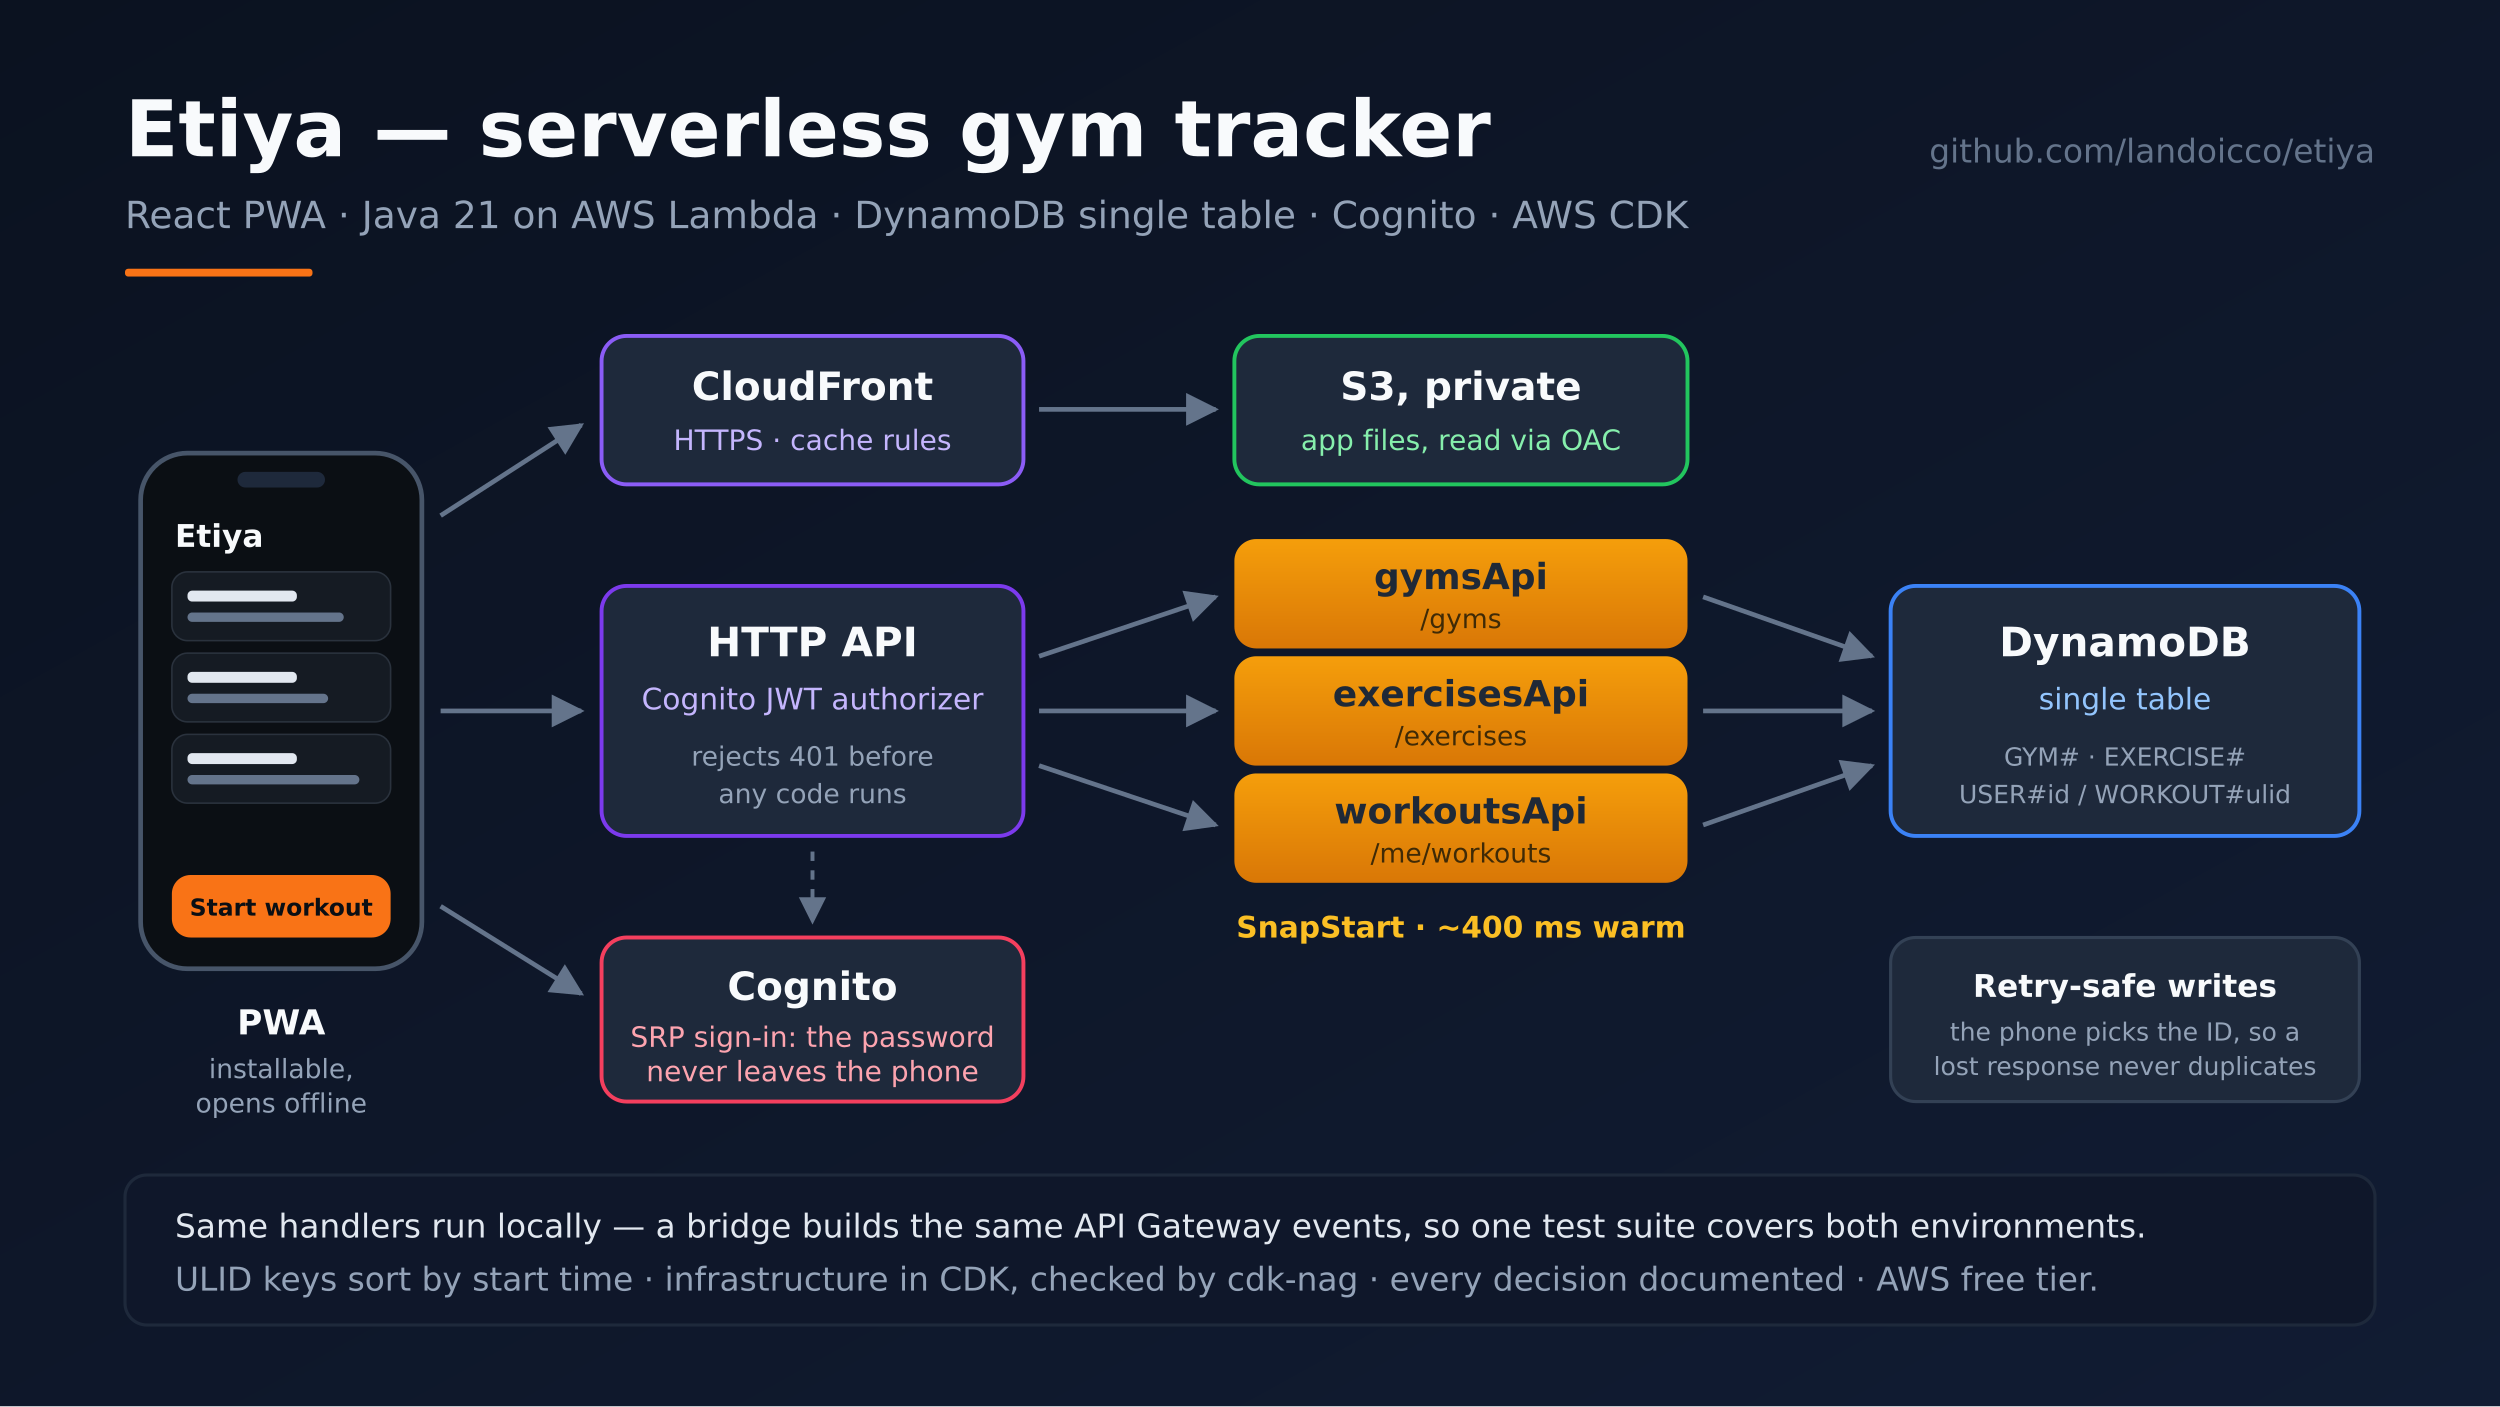
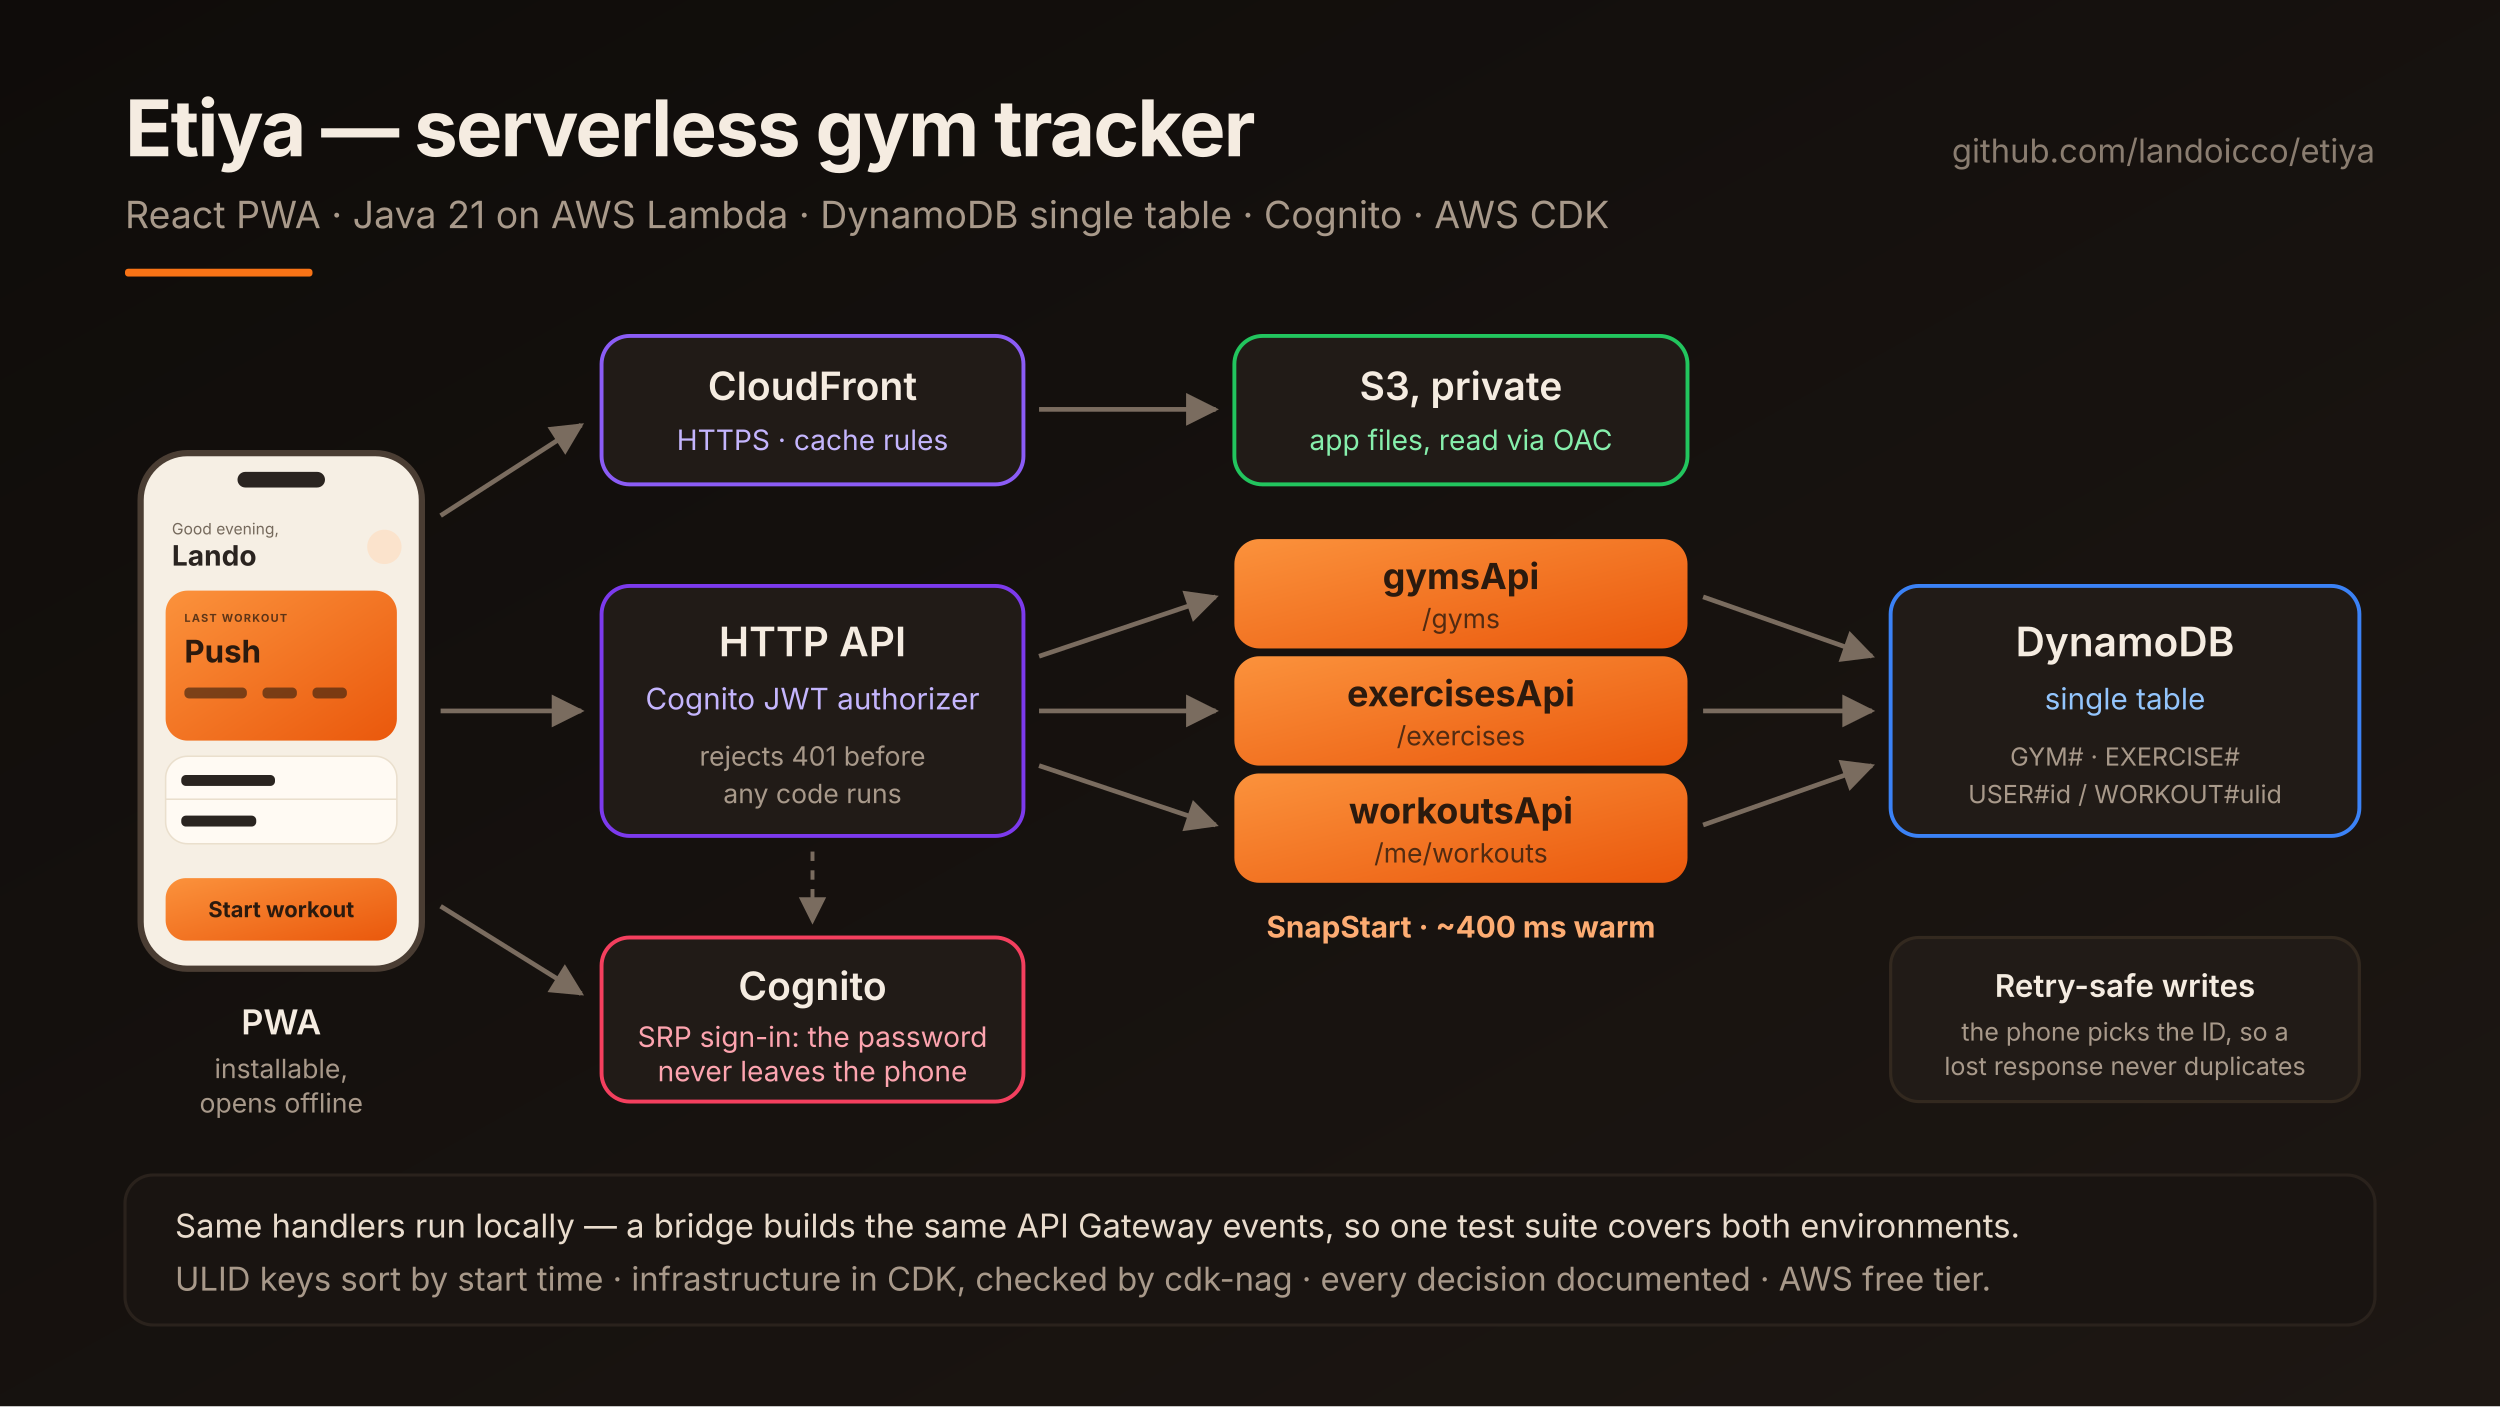
- <svg xmlns="http://www.w3.org/2000/svg" viewBox="0 0 1600 900" width="1600" height="900" font-family="DejaVu Sans, Liberation Sans, Helvetica, Arial, sans-serif">
+ <svg xmlns="http://www.w3.org/2000/svg" viewBox="0 0 1600 900" width="1600" height="900" font-family="Inter, DejaVu Sans, sans-serif">
  <defs>
    <linearGradient id="bg" x1="0" y1="0" x2="1" y2="1">
-       <stop offset="0%" stop-color="#0b1220" />
-       <stop offset="100%" stop-color="#111c33" />
+       <stop offset="0%" stop-color="#0f0c0a" />
+       <stop offset="100%" stop-color="#1d1713" />
    </linearGradient>
-     <linearGradient id="lambda" x1="0" y1="0" x2="0" y2="1">
-       <stop offset="0%" stop-color="#F59E0B" />
-       <stop offset="100%" stop-color="#D97706" />
+     <linearGradient id="brasa" x1="0" y1="0" x2="1" y2="1">
+       <stop offset="0%" stop-color="#fb923c" />
+       <stop offset="100%" stop-color="#ea580c" />
    </linearGradient>
    <marker id="arrow" viewBox="0 0 10 10" refX="9" refY="5" markerWidth="7" markerHeight="7" orient="auto-start-reverse">
-       <path d="M 0 0 L 10 5 L 0 10 z" fill="#64748B" />
+       <path d="M 0 0 L 10 5 L 0 10 z" fill="#7a6c5f" />
    </marker>
  </defs>
  <rect width="1600" height="900" fill="url(#bg)" />
-   <text x="80" y="100" fill="#F8FAFC" font-size="50" font-weight="700">Etiya — serverless gym tracker</text>
-   <text x="80" y="146" fill="#94A3B8" font-size="24">React PWA · Java 21 on AWS Lambda · DynamoDB single table · Cognito · AWS CDK</text>
-   <text x="1520" y="104" fill="#64748B" font-size="21" text-anchor="end">github.com/landoicco/etiya</text>
-   <rect x="80" y="172" width="120" height="5" rx="2" fill="#F97316" />
-   <rect x="90" y="290" width="180" height="330" rx="30" fill="#0b0f14" stroke="#475569" stroke-width="3" />
-   <rect x="152" y="302" width="56" height="10" rx="5" fill="#1E293B" />
-   <text x="112" y="350" fill="#F8FAFC" font-size="20" font-weight="700">Etiya</text>
-   <rect x="110" y="366" width="140" height="44" rx="10" fill="#151b23" stroke="#2a323d" />
-   <rect x="120" y="378" width="70" height="7" rx="3" fill="#E2E8F0" />
-   <rect x="120" y="392" width="100" height="6" rx="3" fill="#64748B" />
-   <rect x="110" y="418" width="140" height="44" rx="10" fill="#151b23" stroke="#2a323d" />
-   <rect x="120" y="430" width="70" height="7" rx="3" fill="#E2E8F0" />
-   <rect x="120" y="444" width="90" height="6" rx="3" fill="#64748B" />
-   <rect x="110" y="470" width="140" height="44" rx="10" fill="#151b23" stroke="#2a323d" />
-   <rect x="120" y="482" width="70" height="7" rx="3" fill="#E2E8F0" />
-   <rect x="120" y="496" width="110" height="6" rx="3" fill="#64748B" />
-   <rect x="110" y="560" width="140" height="40" rx="12" fill="#F97316" />
-   <text x="180" y="586" fill="#0b0f14" font-size="15" font-weight="700" text-anchor="middle">Start workout</text>
-   <text x="180" y="662" fill="#F8FAFC" font-size="22" font-weight="600" text-anchor="middle">PWA</text>
-   <text x="180" y="690" fill="#94A3B8" font-size="17" text-anchor="middle">installable,</text>
-   <text x="180" y="712" fill="#94A3B8" font-size="17" text-anchor="middle">opens offline</text>
-   <line x1="282" y1="330" x2="372" y2="272" stroke="#64748B" stroke-width="3" marker-end="url(#arrow)" />
-   <line x1="282" y1="455" x2="372" y2="455" stroke="#64748B" stroke-width="3" marker-end="url(#arrow)" />
-   <line x1="282" y1="580" x2="372" y2="636" stroke="#64748B" stroke-width="3" marker-end="url(#arrow)" />
-   <rect x="385" y="215" width="270" height="95" rx="16" fill="#1E293B" stroke="#8B5CF6" stroke-width="2.5" />
-   <text x="520" y="256" fill="#F8FAFC" font-size="25" font-weight="600" text-anchor="middle">CloudFront</text>
+   <text x="80" y="100" fill="#f5ece1" font-size="50" font-weight="700" letter-spacing="-1.2">Etiya — serverless gym tracker</text>
+   <text x="80" y="146" fill="#a8998a" font-size="24">React PWA · Java 21 on AWS Lambda · DynamoDB single table · Cognito · AWS CDK</text>
+   <text x="1520" y="104" fill="#8a7d70" font-size="21" text-anchor="end">github.com/landoicco/etiya</text>
+   <rect x="80" y="172" width="120" height="5" rx="2" fill="#f97316" />
+   <rect x="90" y="290" width="180" height="330" rx="30" fill="#f6efe4" stroke="#4a3d33" stroke-width="4" />
+   <rect x="152" y="302" width="56" height="10" rx="5" fill="#2a2420" />
+   <text x="110" y="342" fill="#75695c" font-size="10">Good evening,</text>
+   <text x="110" y="362" fill="#2a2420" font-size="18" font-weight="700">Lando</text>
+   <circle cx="246" cy="350" r="11" fill="#fbe3cc" />
+   <rect x="106" y="378" width="148" height="96" rx="14" fill="url(#brasa)" />
+   <text x="118" y="398" fill="#2b1a0e" opacity="0.75" font-size="7" font-weight="700" letter-spacing="0.8">LAST WORKOUT</text>
+   <text x="118" y="424" fill="#2b1a0e" font-size="20" font-weight="700">Push</text>
+   <rect x="118" y="440" width="40" height="7" rx="3" fill="#2b1a0e" opacity="0.6" />
+   <rect x="168" y="440" width="22" height="7" rx="3" fill="#2b1a0e" opacity="0.6" />
+   <rect x="200" y="440" width="22" height="7" rx="3" fill="#2b1a0e" opacity="0.6" />
+   <rect x="106" y="484" width="148" height="56" rx="14" fill="#fffaf3" stroke="#eadfcd" />
+   <rect x="116" y="496" width="60" height="7" rx="3" fill="#2a2420" />
+   <rect x="106" y="511" width="148" height="1" fill="#eadfcd" />
+   <rect x="116" y="522" width="48" height="7" rx="3" fill="#2a2420" />
+   <rect x="106" y="562" width="148" height="40" rx="13" fill="url(#brasa)" />
+   <text x="180" y="587" fill="#2b1a0e" font-size="14" font-weight="700" text-anchor="middle">Start workout</text>
+   <text x="180" y="662" fill="#f5ece1" font-size="22" font-weight="600" text-anchor="middle">PWA</text>
+   <text x="180" y="690" fill="#a8998a" font-size="17" text-anchor="middle">installable,</text>
+   <text x="180" y="712" fill="#a8998a" font-size="17" text-anchor="middle">opens offline</text>
+   <line x1="282" y1="330" x2="372" y2="272" stroke="#7a6c5f" stroke-width="3" marker-end="url(#arrow)" />
+   <line x1="282" y1="455" x2="372" y2="455" stroke="#7a6c5f" stroke-width="3" marker-end="url(#arrow)" />
+   <line x1="282" y1="580" x2="372" y2="636" stroke="#7a6c5f" stroke-width="3" marker-end="url(#arrow)" />
+   <rect x="385" y="215" width="270" height="95" rx="18" fill="#211b17" stroke="#8B5CF6" stroke-width="2.5" />
+   <text x="520" y="256" fill="#f5ece1" font-size="25" font-weight="600" text-anchor="middle">CloudFront</text>
  <text x="520" y="288" fill="#C4B5FD" font-size="18" text-anchor="middle">HTTPS · cache rules</text>
-   <line x1="665" y1="262" x2="778" y2="262" stroke="#64748B" stroke-width="3" marker-end="url(#arrow)" />
-   <rect x="790" y="215" width="290" height="95" rx="16" fill="#1E293B" stroke="#22C55E" stroke-width="2.5" />
-   <text x="935" y="256" fill="#F8FAFC" font-size="25" font-weight="600" text-anchor="middle">S3, private</text>
+   <line x1="665" y1="262" x2="778" y2="262" stroke="#7a6c5f" stroke-width="3" marker-end="url(#arrow)" />
+   <rect x="790" y="215" width="290" height="95" rx="18" fill="#211b17" stroke="#22C55E" stroke-width="2.5" />
+   <text x="935" y="256" fill="#f5ece1" font-size="25" font-weight="600" text-anchor="middle">S3, private</text>
  <text x="935" y="288" fill="#86EFAC" font-size="18" text-anchor="middle">app files, read via OAC</text>
-   <rect x="385" y="375" width="270" height="160" rx="16" fill="#1E293B" stroke="#7C3AED" stroke-width="2.5" />
-   <text x="520" y="420" fill="#F8FAFC" font-size="26" font-weight="600" text-anchor="middle">HTTP API</text>
+   <rect x="385" y="375" width="270" height="160" rx="18" fill="#211b17" stroke="#7C3AED" stroke-width="2.5" />
+   <text x="520" y="420" fill="#f5ece1" font-size="26" font-weight="600" text-anchor="middle">HTTP API</text>
  <text x="520" y="454" fill="#C4B5FD" font-size="19" text-anchor="middle">Cognito JWT authorizer</text>
-   <text x="520" y="490" fill="#94A3B8" font-size="17" text-anchor="middle">rejects 401 before</text>
-   <text x="520" y="514" fill="#94A3B8" font-size="17" text-anchor="middle">any code runs</text>
-   <rect x="385" y="600" width="270" height="105" rx="16" fill="#1E293B" stroke="#F43F5E" stroke-width="2.5" />
-   <text x="520" y="640" fill="#F8FAFC" font-size="25" font-weight="600" text-anchor="middle">Cognito</text>
+   <text x="520" y="490" fill="#a8998a" font-size="17" text-anchor="middle">rejects 401 before</text>
+   <text x="520" y="514" fill="#a8998a" font-size="17" text-anchor="middle">any code runs</text>
+   <rect x="385" y="600" width="270" height="105" rx="18" fill="#211b17" stroke="#F43F5E" stroke-width="2.5" />
+   <text x="520" y="640" fill="#f5ece1" font-size="25" font-weight="600" text-anchor="middle">Cognito</text>
  <text x="520" y="670" fill="#FDA4AF" font-size="18" text-anchor="middle">SRP sign-in: the password</text>
  <text x="520" y="692" fill="#FDA4AF" font-size="18" text-anchor="middle">never leaves the phone</text>
-   <line x1="520" y1="545" x2="520" y2="590" stroke="#64748B" stroke-width="2.5" stroke-dasharray="6 6" marker-end="url(#arrow)" />
-   <line x1="665" y1="420" x2="778" y2="382" stroke="#64748B" stroke-width="3" marker-end="url(#arrow)" />
-   <line x1="665" y1="455" x2="778" y2="455" stroke="#64748B" stroke-width="3" marker-end="url(#arrow)" />
-   <line x1="665" y1="490" x2="778" y2="528" stroke="#64748B" stroke-width="3" marker-end="url(#arrow)" />
-   <rect x="790" y="345" width="290" height="70" rx="14" fill="url(#lambda)" />
-   <text x="935" y="377" fill="#1F2937" font-size="23" font-weight="700" text-anchor="middle">gymsApi</text>
-   <text x="935" y="402" fill="#3F2A06" font-size="17" text-anchor="middle">/gyms</text>
-   <rect x="790" y="420" width="290" height="70" rx="14" fill="url(#lambda)" />
-   <text x="935" y="452" fill="#1F2937" font-size="23" font-weight="700" text-anchor="middle">exercisesApi</text>
-   <text x="935" y="477" fill="#3F2A06" font-size="17" text-anchor="middle">/exercises</text>
-   <rect x="790" y="495" width="290" height="70" rx="14" fill="url(#lambda)" />
-   <text x="935" y="527" fill="#1F2937" font-size="23" font-weight="700" text-anchor="middle">workoutsApi</text>
-   <text x="935" y="552" fill="#3F2A06" font-size="17" text-anchor="middle">/me/workouts</text>
-   <text x="935" y="600" fill="#FBBF24" font-size="19" font-weight="700" text-anchor="middle">SnapStart · ~400 ms warm</text>
-   <line x1="1090" y1="382" x2="1198" y2="420" stroke="#64748B" stroke-width="3" marker-end="url(#arrow)" />
-   <line x1="1090" y1="455" x2="1198" y2="455" stroke="#64748B" stroke-width="3" marker-end="url(#arrow)" />
-   <line x1="1090" y1="528" x2="1198" y2="490" stroke="#64748B" stroke-width="3" marker-end="url(#arrow)" />
-   <rect x="1210" y="375" width="300" height="160" rx="16" fill="#1E293B" stroke="#3B82F6" stroke-width="2.5" />
-   <text x="1360" y="420" fill="#F8FAFC" font-size="26" font-weight="600" text-anchor="middle">DynamoDB</text>
+   <line x1="520" y1="545" x2="520" y2="590" stroke="#7a6c5f" stroke-width="2.5" stroke-dasharray="6 6" marker-end="url(#arrow)" />
+   <line x1="665" y1="420" x2="778" y2="382" stroke="#7a6c5f" stroke-width="3" marker-end="url(#arrow)" />
+   <line x1="665" y1="455" x2="778" y2="455" stroke="#7a6c5f" stroke-width="3" marker-end="url(#arrow)" />
+   <line x1="665" y1="490" x2="778" y2="528" stroke="#7a6c5f" stroke-width="3" marker-end="url(#arrow)" />
+   <rect x="790" y="345" width="290" height="70" rx="16" fill="url(#brasa)" />
+   <text x="935" y="377" fill="#2b1a0e" font-size="23" font-weight="700" text-anchor="middle">gymsApi</text>
+   <text x="935" y="402" fill="#2b1a0e" opacity="0.8" font-size="17" text-anchor="middle">/gyms</text>
+   <rect x="790" y="420" width="290" height="70" rx="16" fill="url(#brasa)" />
+   <text x="935" y="452" fill="#2b1a0e" font-size="23" font-weight="700" text-anchor="middle">exercisesApi</text>
+   <text x="935" y="477" fill="#2b1a0e" opacity="0.8" font-size="17" text-anchor="middle">/exercises</text>
+   <rect x="790" y="495" width="290" height="70" rx="16" fill="url(#brasa)" />
+   <text x="935" y="527" fill="#2b1a0e" font-size="23" font-weight="700" text-anchor="middle">workoutsApi</text>
+   <text x="935" y="552" fill="#2b1a0e" opacity="0.8" font-size="17" text-anchor="middle">/me/workouts</text>
+   <text x="935" y="600" fill="#fdac72" font-size="19" font-weight="700" text-anchor="middle">SnapStart · ~400 ms warm</text>
+   <line x1="1090" y1="382" x2="1198" y2="420" stroke="#7a6c5f" stroke-width="3" marker-end="url(#arrow)" />
+   <line x1="1090" y1="455" x2="1198" y2="455" stroke="#7a6c5f" stroke-width="3" marker-end="url(#arrow)" />
+   <line x1="1090" y1="528" x2="1198" y2="490" stroke="#7a6c5f" stroke-width="3" marker-end="url(#arrow)" />
+   <rect x="1210" y="375" width="300" height="160" rx="18" fill="#211b17" stroke="#3B82F6" stroke-width="2.5" />
+   <text x="1360" y="420" fill="#f5ece1" font-size="26" font-weight="600" text-anchor="middle">DynamoDB</text>
  <text x="1360" y="454" fill="#93C5FD" font-size="19" text-anchor="middle">single table</text>
-   <text x="1360" y="490" fill="#94A3B8" font-size="16" text-anchor="middle">GYM# · EXERCISE#</text>
-   <text x="1360" y="514" fill="#94A3B8" font-size="16" text-anchor="middle">USER#id / WORKOUT#ulid</text>
-   <rect x="1210" y="600" width="300" height="105" rx="16" fill="#1E293B" stroke="#334155" stroke-width="2" />
-   <text x="1360" y="638" fill="#F8FAFC" font-size="20" font-weight="600" text-anchor="middle">Retry-safe writes</text>
-   <text x="1360" y="666" fill="#94A3B8" font-size="16" text-anchor="middle">the phone picks the ID, so a</text>
-   <text x="1360" y="688" fill="#94A3B8" font-size="16" text-anchor="middle">lost response never duplicates</text>
-   <rect x="80" y="752" width="1440" height="96" rx="14" fill="#0F172A" stroke="#1E293B" stroke-width="2" />
-   <text x="112" y="792" fill="#E2E8F0" font-size="21">Same handlers run locally — a bridge builds the same API Gateway events, so one test suite covers both environments.</text>
-   <text x="112" y="826" fill="#94A3B8" font-size="21">ULID keys sort by start time · infrastructure in CDK, checked by cdk-nag · every decision documented · AWS free tier.</text>
+   <text x="1360" y="490" fill="#a8998a" font-size="16" text-anchor="middle">GYM# · EXERCISE#</text>
+   <text x="1360" y="514" fill="#a8998a" font-size="16" text-anchor="middle">USER#id / WORKOUT#ulid</text>
+   <rect x="1210" y="600" width="300" height="105" rx="18" fill="#211b17" stroke="#33291f" stroke-width="2" />
+   <text x="1360" y="638" fill="#f5ece1" font-size="20" font-weight="600" text-anchor="middle">Retry-safe writes</text>
+   <text x="1360" y="666" fill="#a8998a" font-size="16" text-anchor="middle">the phone picks the ID, so a</text>
+   <text x="1360" y="688" fill="#a8998a" font-size="16" text-anchor="middle">lost response never duplicates</text>
+   <rect x="80" y="752" width="1440" height="96" rx="18" fill="#191411" stroke="#2a221c" stroke-width="2" />
+   <text x="112" y="792" fill="#e9dccd" font-size="21">Same handlers run locally — a bridge builds the same API Gateway events, so one test suite covers both environments.</text>
+   <text x="112" y="826" fill="#a8998a" font-size="21">ULID keys sort by start time · infrastructure in CDK, checked by cdk-nag · every decision documented · AWS free tier.</text>
</svg>
